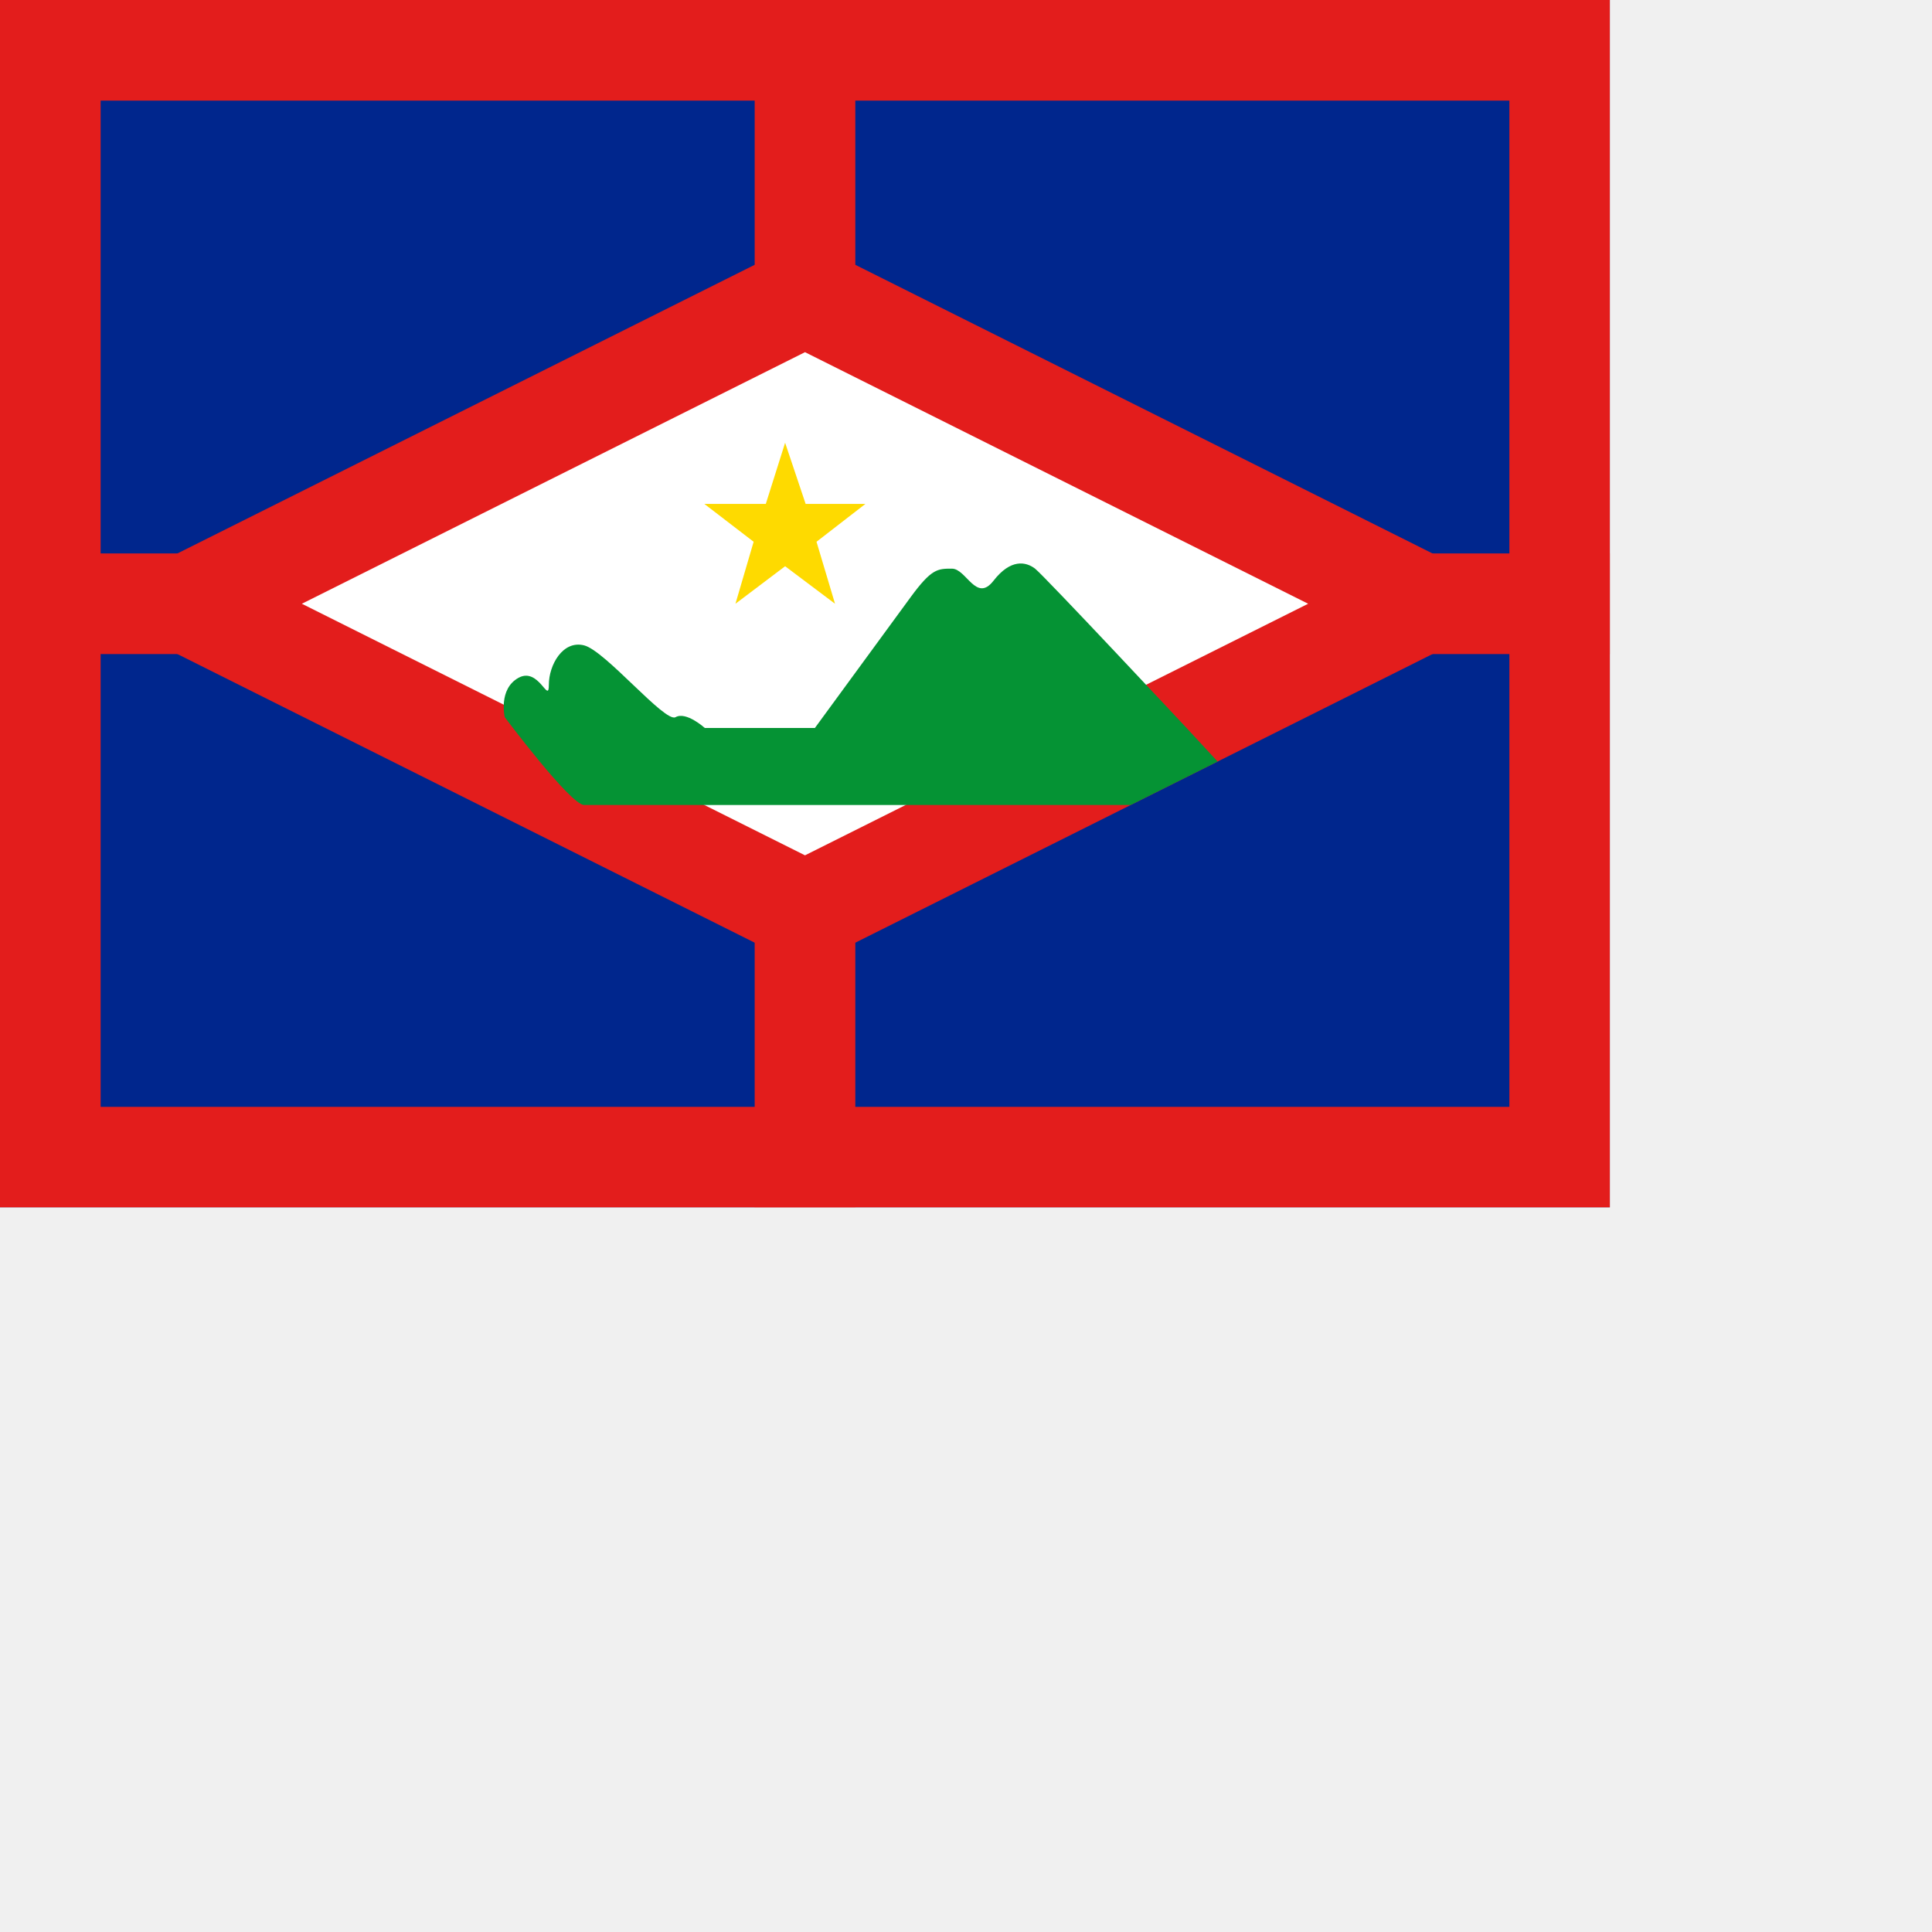
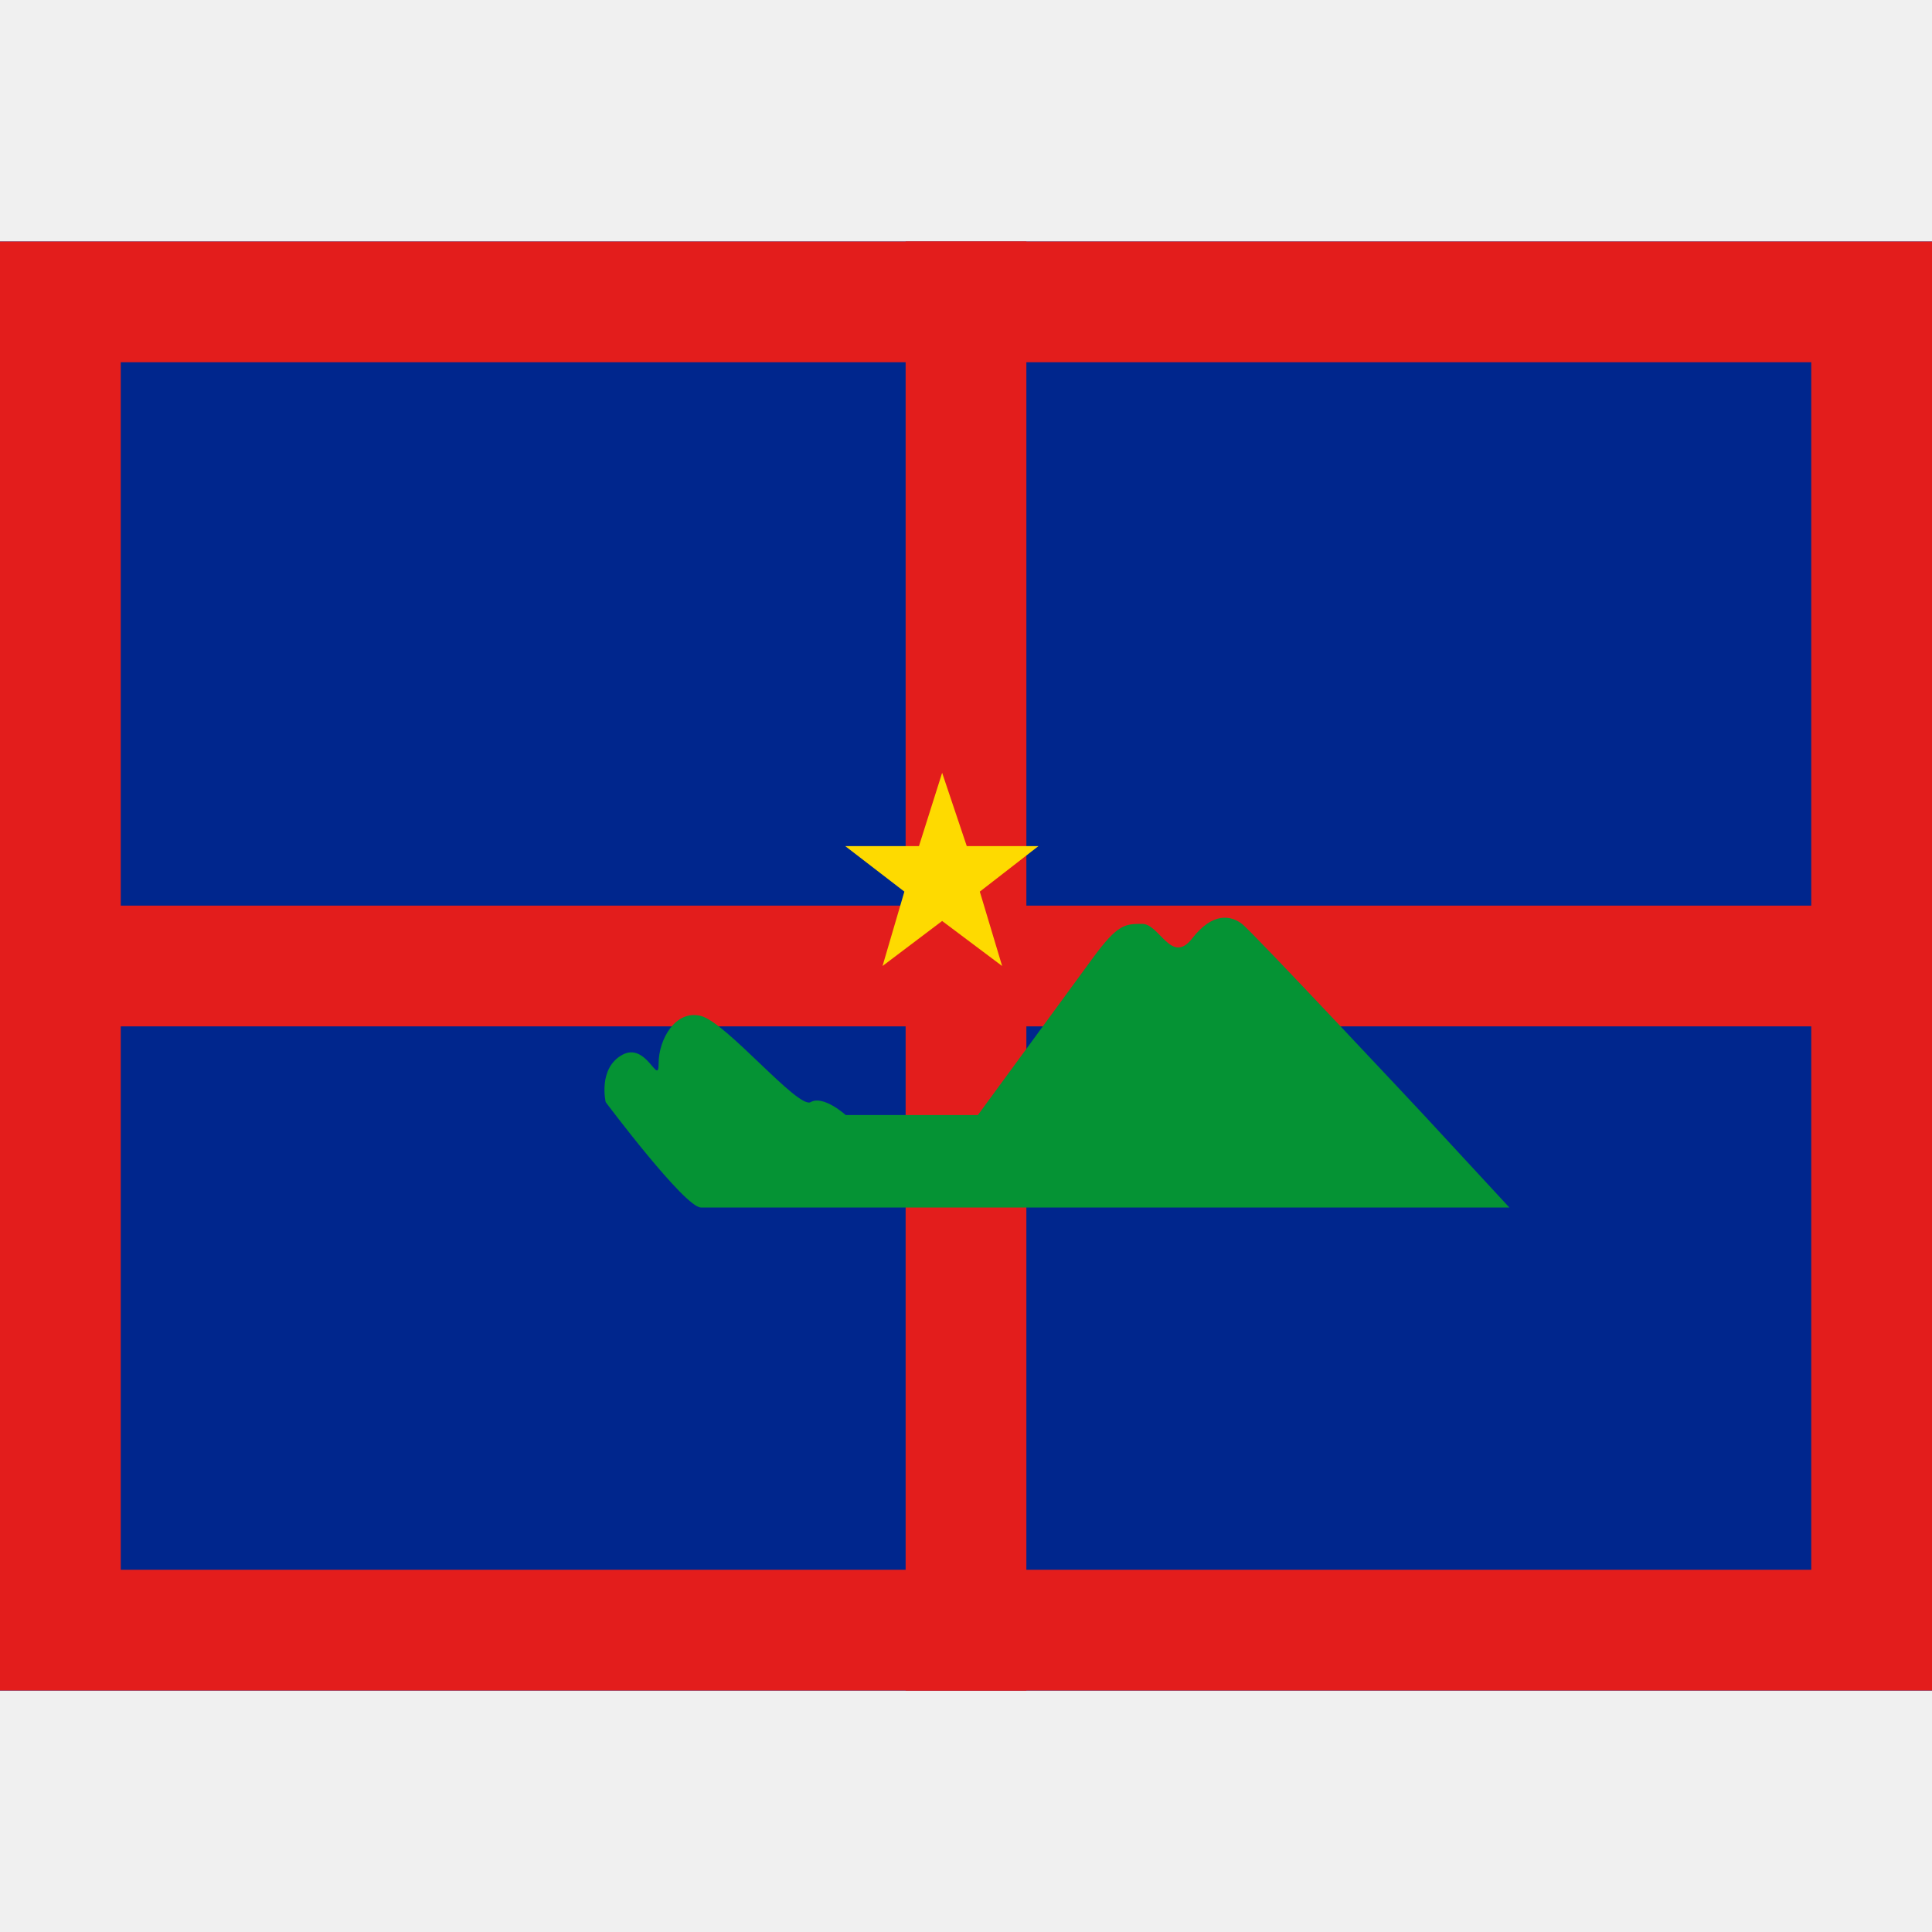
- <svg xmlns="http://www.w3.org/2000/svg" width="24" height="24" viewbox="0 0 20 15" fill="none">
-   <mask id="a" maskUnits="userSpaceOnUse" x="0" y="0" width="20" height="15">
-     <path fill="#fff" d="M0 0h20v15H0z" />
-   </mask>
-   <g mask="url(#a)">
-     <path fill-rule="evenodd" clip-rule="evenodd" d="M0 0h20v15H0V0z" fill="#00268D" />
-     <path d="M.625.625h18.75v13.75H.625V.625z" fill="#00268D" stroke="#E31D1C" stroke-width="1.25" />
-     <path fill="#E31D1C" d="M9.375 0h1.25v15h-1.25z" />
-     <path fill="#E31D1C" d="M0 8.125v-1.25h20v1.25z" />
-     <path d="M10.28 3.816l-.28-.14-.28.14-6.25 3.125-1.118.559 1.118.559 6.25 3.125.28.14.28-.14 6.25-3.125 1.117-.559-1.117-.559-6.25-3.125z" fill="#fff" stroke="#E31D1C" stroke-width="1.25" />
-     <mask id="b" maskUnits="userSpaceOnUse" x="0" y="2" width="20" height="11">
-       <path d="M10.28 3.816l-.28-.14-.28.14-6.25 3.125-1.118.559 1.118.559 6.25 3.125.28.14.28-.14 6.25-3.125 1.117-.559-1.117-.559-6.25-3.125z" fill="#fff" stroke="#fff" stroke-width="1.25" />
-     </mask>
-     <g mask="url(#b)">
-       <path d="M7.256 10h8.369l-.885-.957s-1.77-1.893-1.883-1.98c-.114-.086-.302-.124-.516.152-.215.276-.337-.151-.516-.151-.178 0-.253 0-.512.353l-1.19 1.626H8.755s-.231-.209-.363-.134c-.131.074-.872-.825-1.136-.892-.264-.067-.438.243-.438.49 0 .248-.124-.226-.377-.087-.253.14-.171.489-.171.489S7.087 10 7.256 10z" fill="#059334" />
-       <path fill-rule="evenodd" clip-rule="evenodd" d="M9.753 7.034l-.617.466.226-.77-.612-.47h.763l.24-.76.255.76h.742l-.607.47.23.77-.62-.466z" fill="#FEDA00" />
-     </g>
+ <svg xmlns="http://www.w3.org/2000/svg" width="24" height="24" viewbox="0 0 20 15" viewBox="0 0 20 15" fill="none">
+   <g clip-path="url(#clip0_270_60972)">
+     <rect width="20" height="15" fill="white" />
+     <path fill-rule="evenodd" clip-rule="evenodd" d="M0 0H20V15H0V0Z" fill="#00268D" />
+     <path d="M0.625 0.625H19.375V14.375H0.625V0.625Z" fill="#00268D" stroke="#E31D1C" stroke-width="1.25" />
+     <rect x="9.375" width="1.25" height="15" fill="#E31D1C" />
+     <rect y="8.125" width="1.25" height="20" transform="rotate(-90 0 8.125)" fill="#E31D1C" />
+     <path d="M7.256 10C7.424 10 15.625 10 15.625 10L14.74 9.043C14.74 9.043 12.97 7.15 12.857 7.064C12.743 6.977 12.555 6.939 12.341 7.215C12.126 7.491 12.004 7.064 11.825 7.064C11.647 7.064 11.572 7.064 11.313 7.417C11.055 7.771 10.123 9.043 10.123 9.043H8.755C8.755 9.043 8.524 8.834 8.392 8.909C8.261 8.983 7.52 8.084 7.256 8.017C6.992 7.95 6.818 8.26 6.818 8.508C6.818 8.755 6.694 8.281 6.441 8.42C6.188 8.56 6.27 8.909 6.27 8.909C6.27 8.909 7.087 10 7.256 10Z" fill="#059334" />
+     <path fill-rule="evenodd" clip-rule="evenodd" d="M9.753 7.034L9.136 7.5L9.362 6.73L8.75 6.259H9.513L9.753 5.5L10.008 6.259H10.75L10.143 6.73L10.374 7.5L9.753 7.034Z" fill="#FEDA00" />
  </g>
+   <defs>
+     <clipPath id="clip0_270_60972">
+       <rect width="20" height="15" fill="white" />
+     </clipPath>
+   </defs>
</svg>
